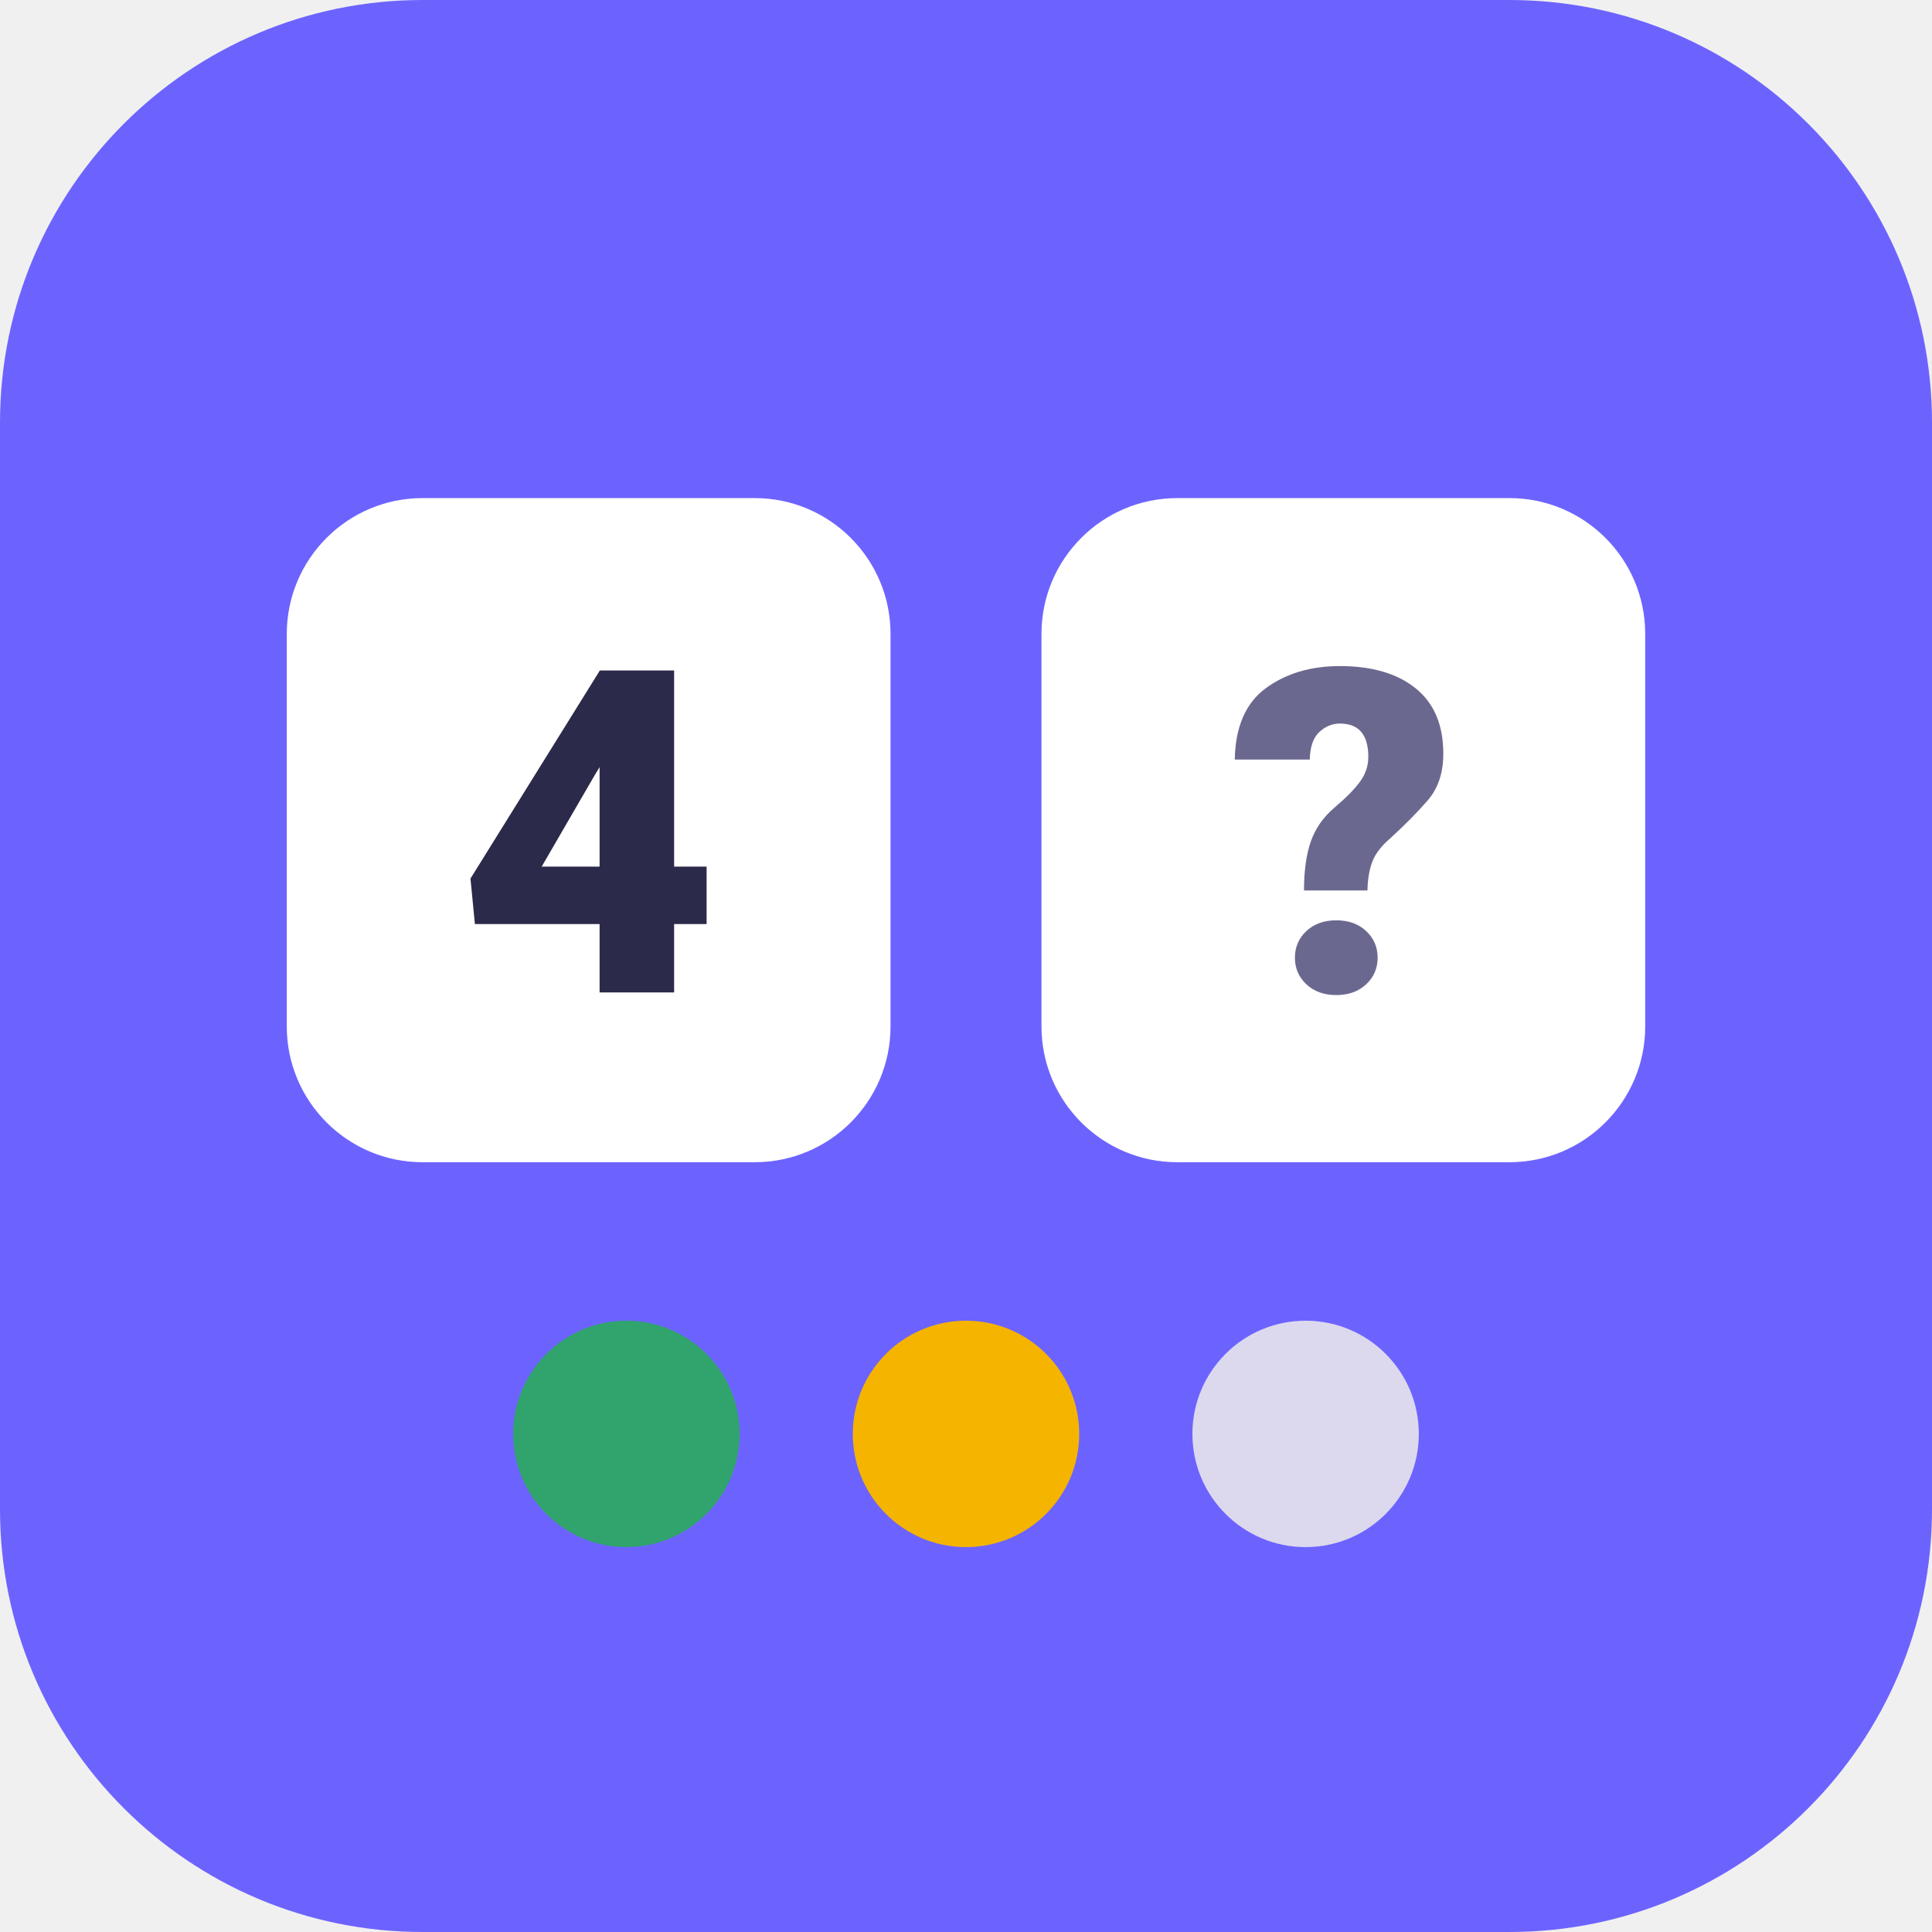
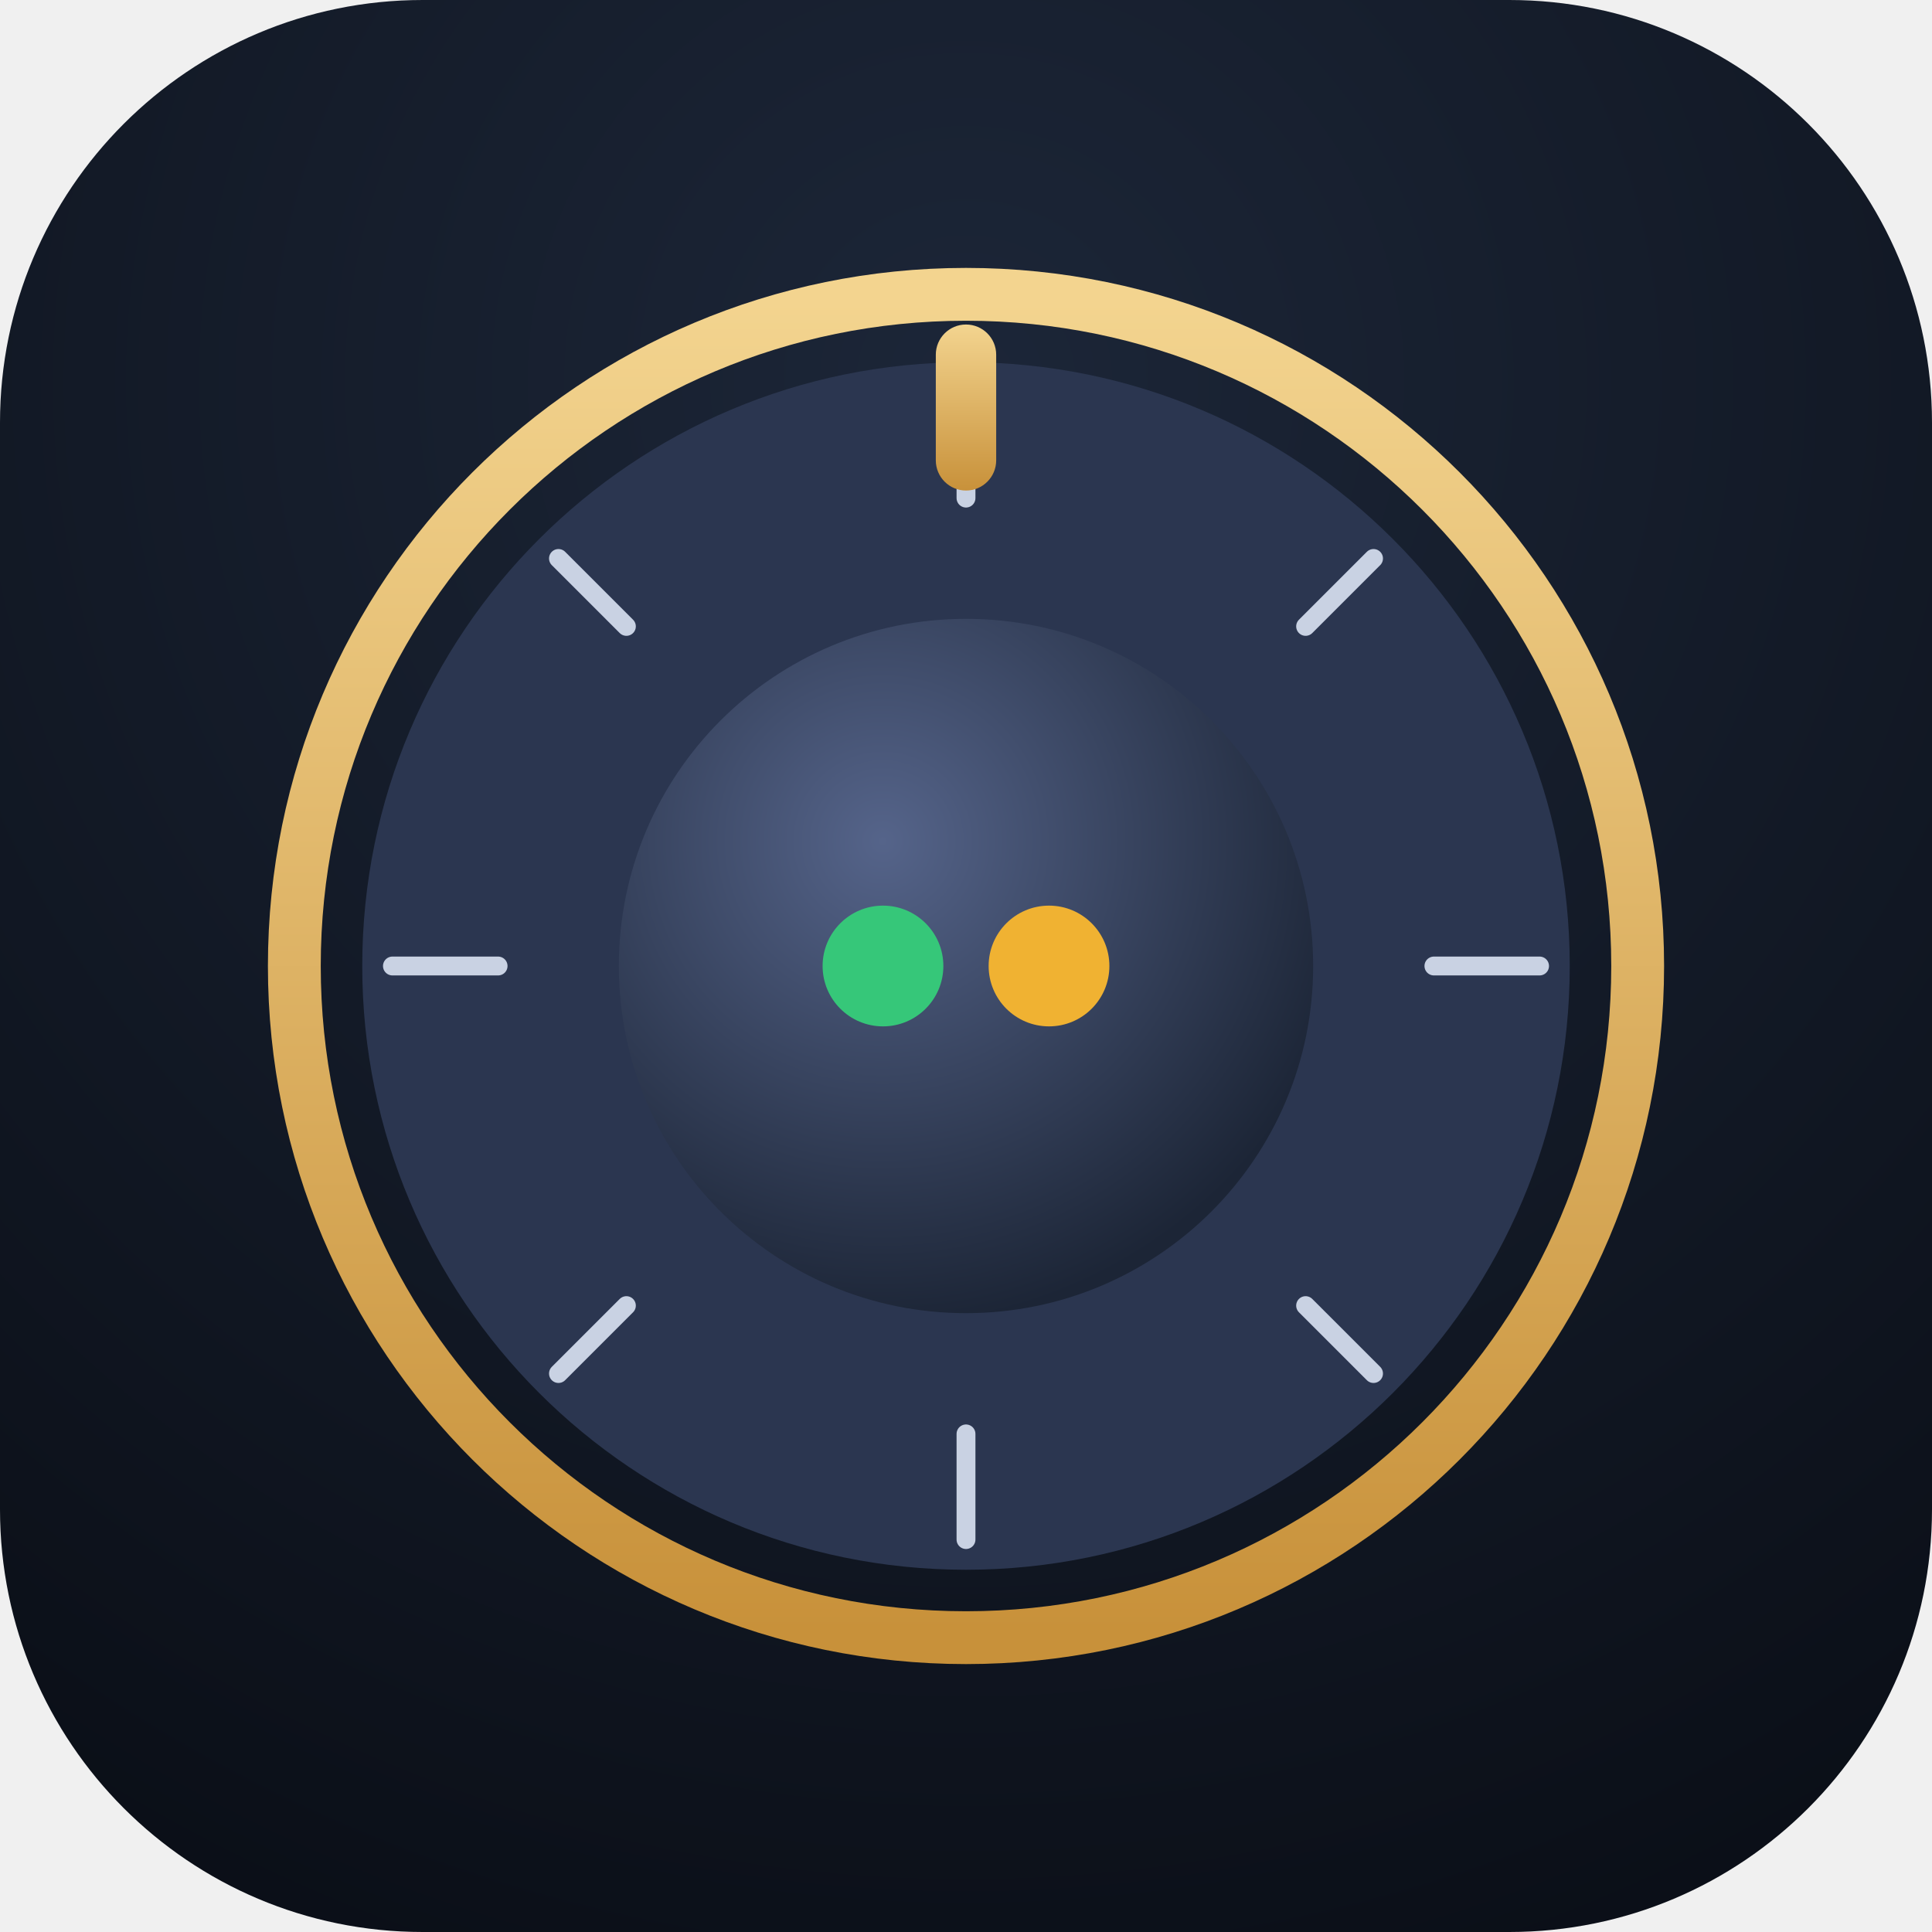
<svg xmlns="http://www.w3.org/2000/svg" viewBox="0 0 512 512">
-   <rect width="512" height="512" rx="112" fill="#6c63ff" />
-   <g font-family="system-ui, -apple-system, Segoe UI, Roboto, sans-serif" font-weight="800" font-size="120" text-anchor="middle">
-     <rect x="76" y="132" width="160" height="176" rx="36" fill="#fff" />
-     <rect x="276" y="132" width="160" height="176" rx="36" fill="#fff" />
-     <text x="156" y="263" fill="#2b2a4a">4</text>
-     <text x="356" y="263" fill="#6b6890">?</text>
+   <defs>
+     <radialGradient id="bg" cx="50%" cy="20%" r="90%">
+       <stop offset="0" stop-color="#1c2638" />
+       <stop offset="1" stop-color="#0a0e16" />
+     </radialGradient>
+     <radialGradient id="knob" cx="38%" cy="32%" r="70%">
+       <stop offset="0" stop-color="#55648a" />
+       <stop offset="1" stop-color="#1c2536" />
+     </radialGradient>
+     <linearGradient id="brass" x1="0" y1="0" x2="0" y2="1">
+       <stop offset="0" stop-color="#f3d48f" />
+       <stop offset="1" stop-color="#c8913a" />
+     </linearGradient>
+   </defs>
+   <rect width="512" height="512" rx="112" fill="url(#bg)" />
+   <circle cx="256" cy="256" r="178" fill="none" stroke="url(#brass)" stroke-width="14" />
+   <circle cx="256" cy="256" r="160" fill="#2b3650" />
+   <g stroke="#c9d2e3" stroke-width="5" stroke-linecap="round">
+     <line x1="256" y1="104" x2="256" y2="132" />
+     <line x1="256" y1="380" x2="256" y2="408" />
+     <line x1="104" y1="256" x2="132" y2="256" />
+     <line x1="380" y1="256" x2="408" y2="256" />
+     <line x1="148" y1="148" x2="166" y2="166" />
+     <line x1="346" y1="346" x2="364" y2="364" />
+     <line x1="364" y1="148" x2="346" y2="166" />
+     <line x1="166" y1="346" x2="148" y2="364" />
  </g>
-   <circle cx="166" cy="380" r="30" fill="#30a46c" />
-   <circle cx="256" cy="380" r="30" fill="#f5b400" />
-   <circle cx="346" cy="380" r="30" fill="#dcd9ee" />
+   <circle cx="256" cy="256" r="92" fill="url(#knob)" />
+   <rect x="248" y="86" width="16" height="44" rx="8" fill="url(#brass)" />
+   <circle cx="234" cy="256" r="16" fill="#36c779" />
+   <circle cx="278" cy="256" r="16" fill="#f0b232" />
</svg>
